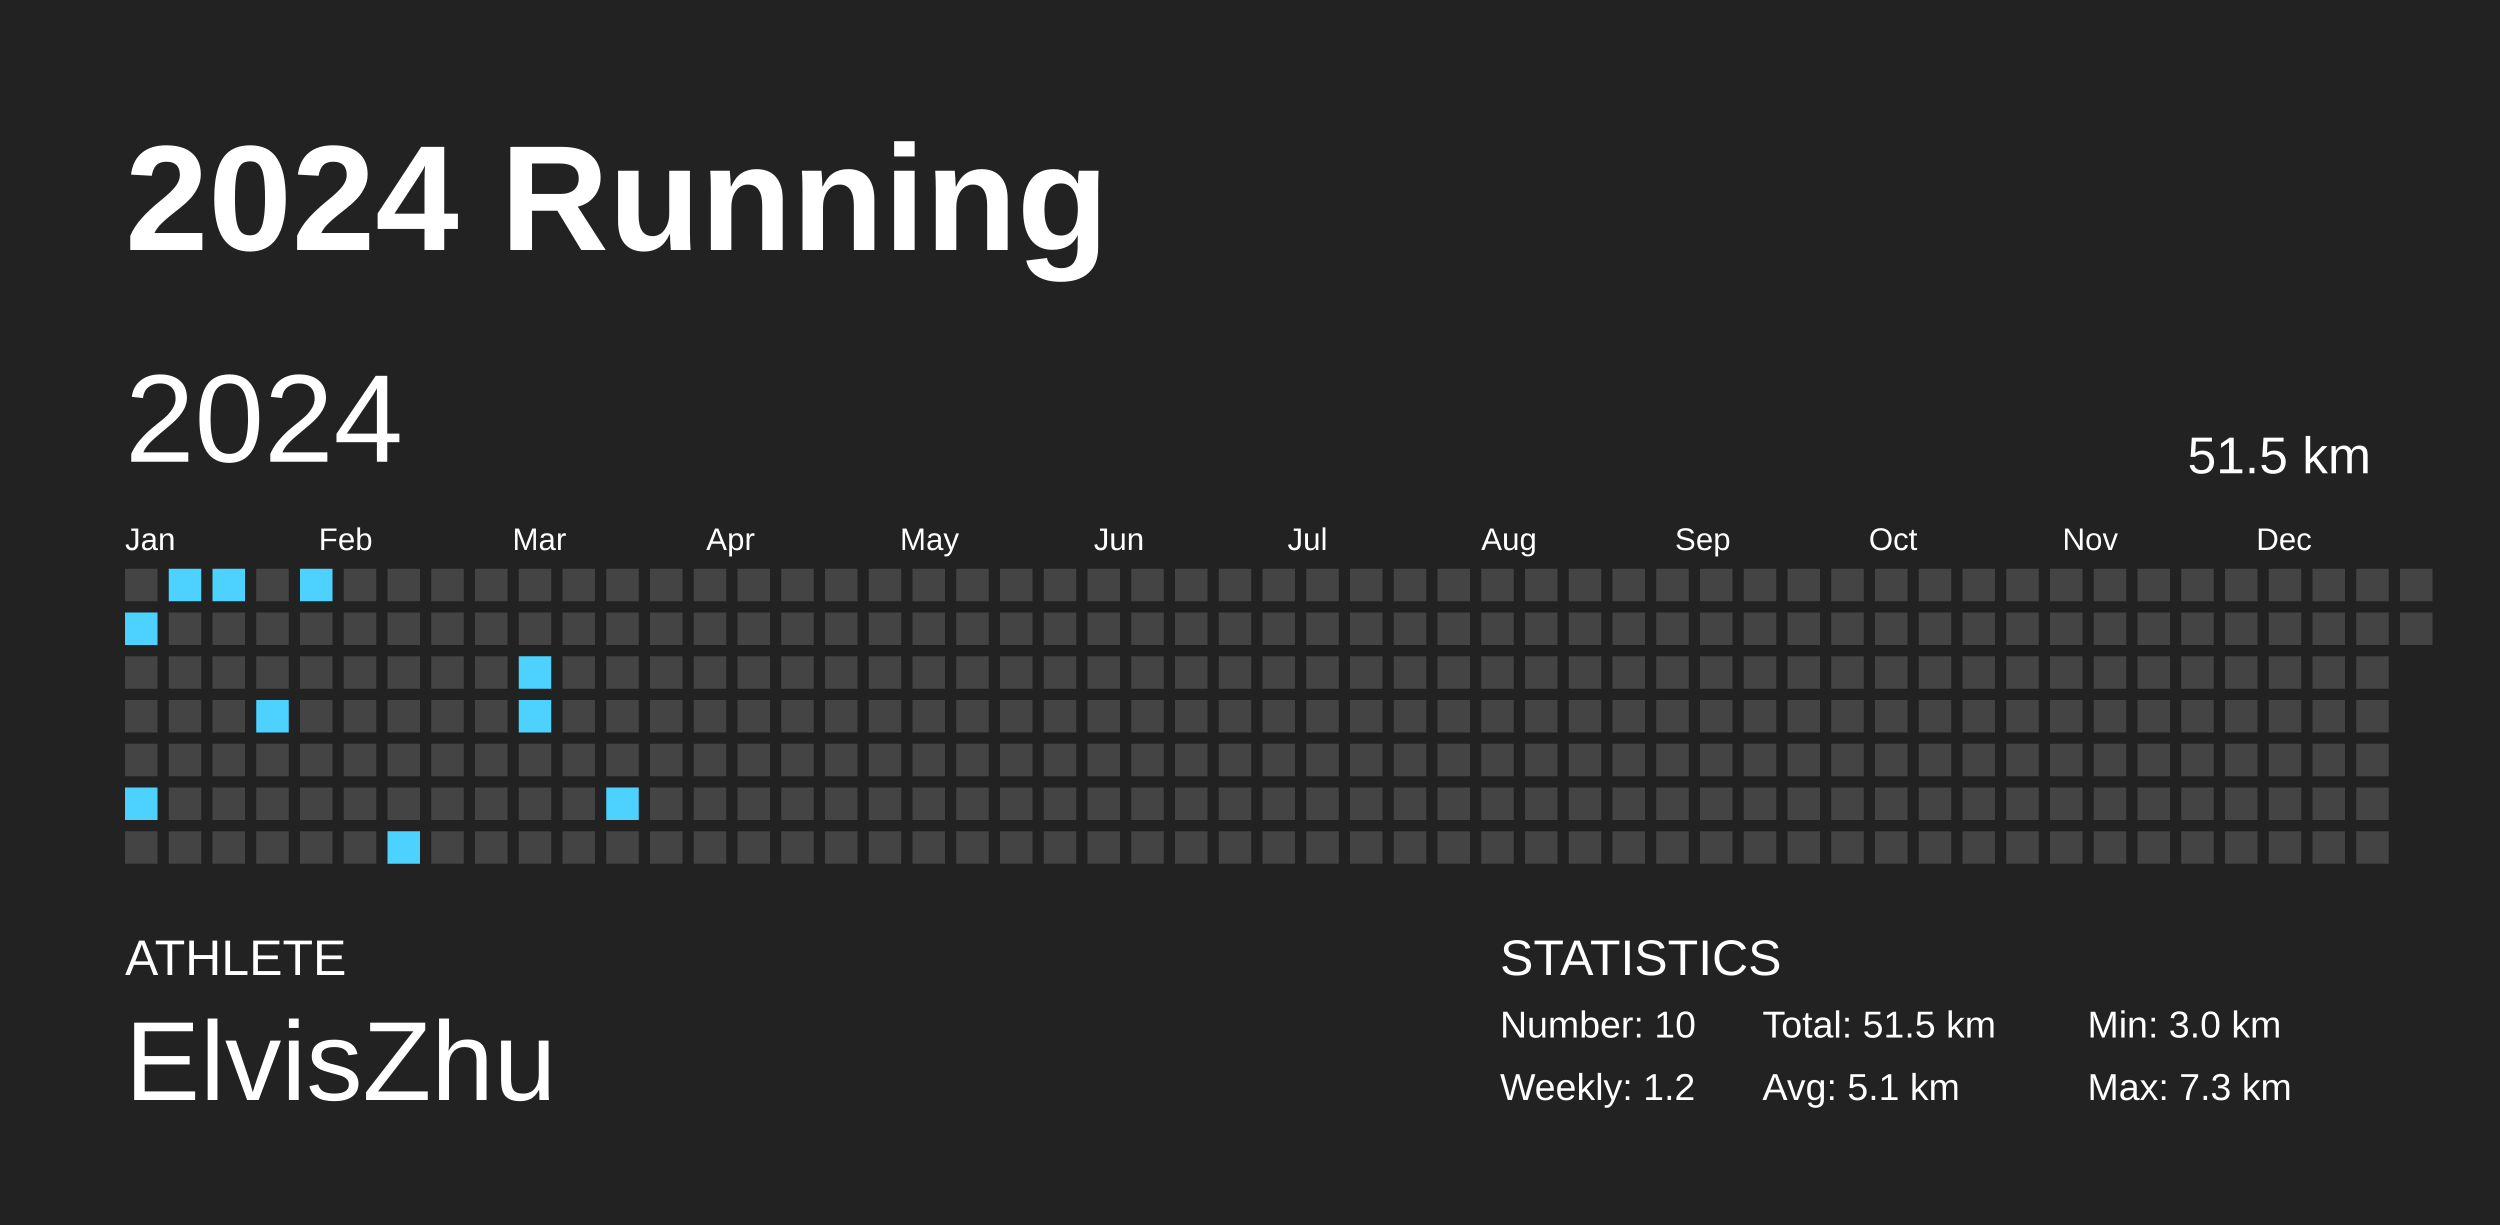
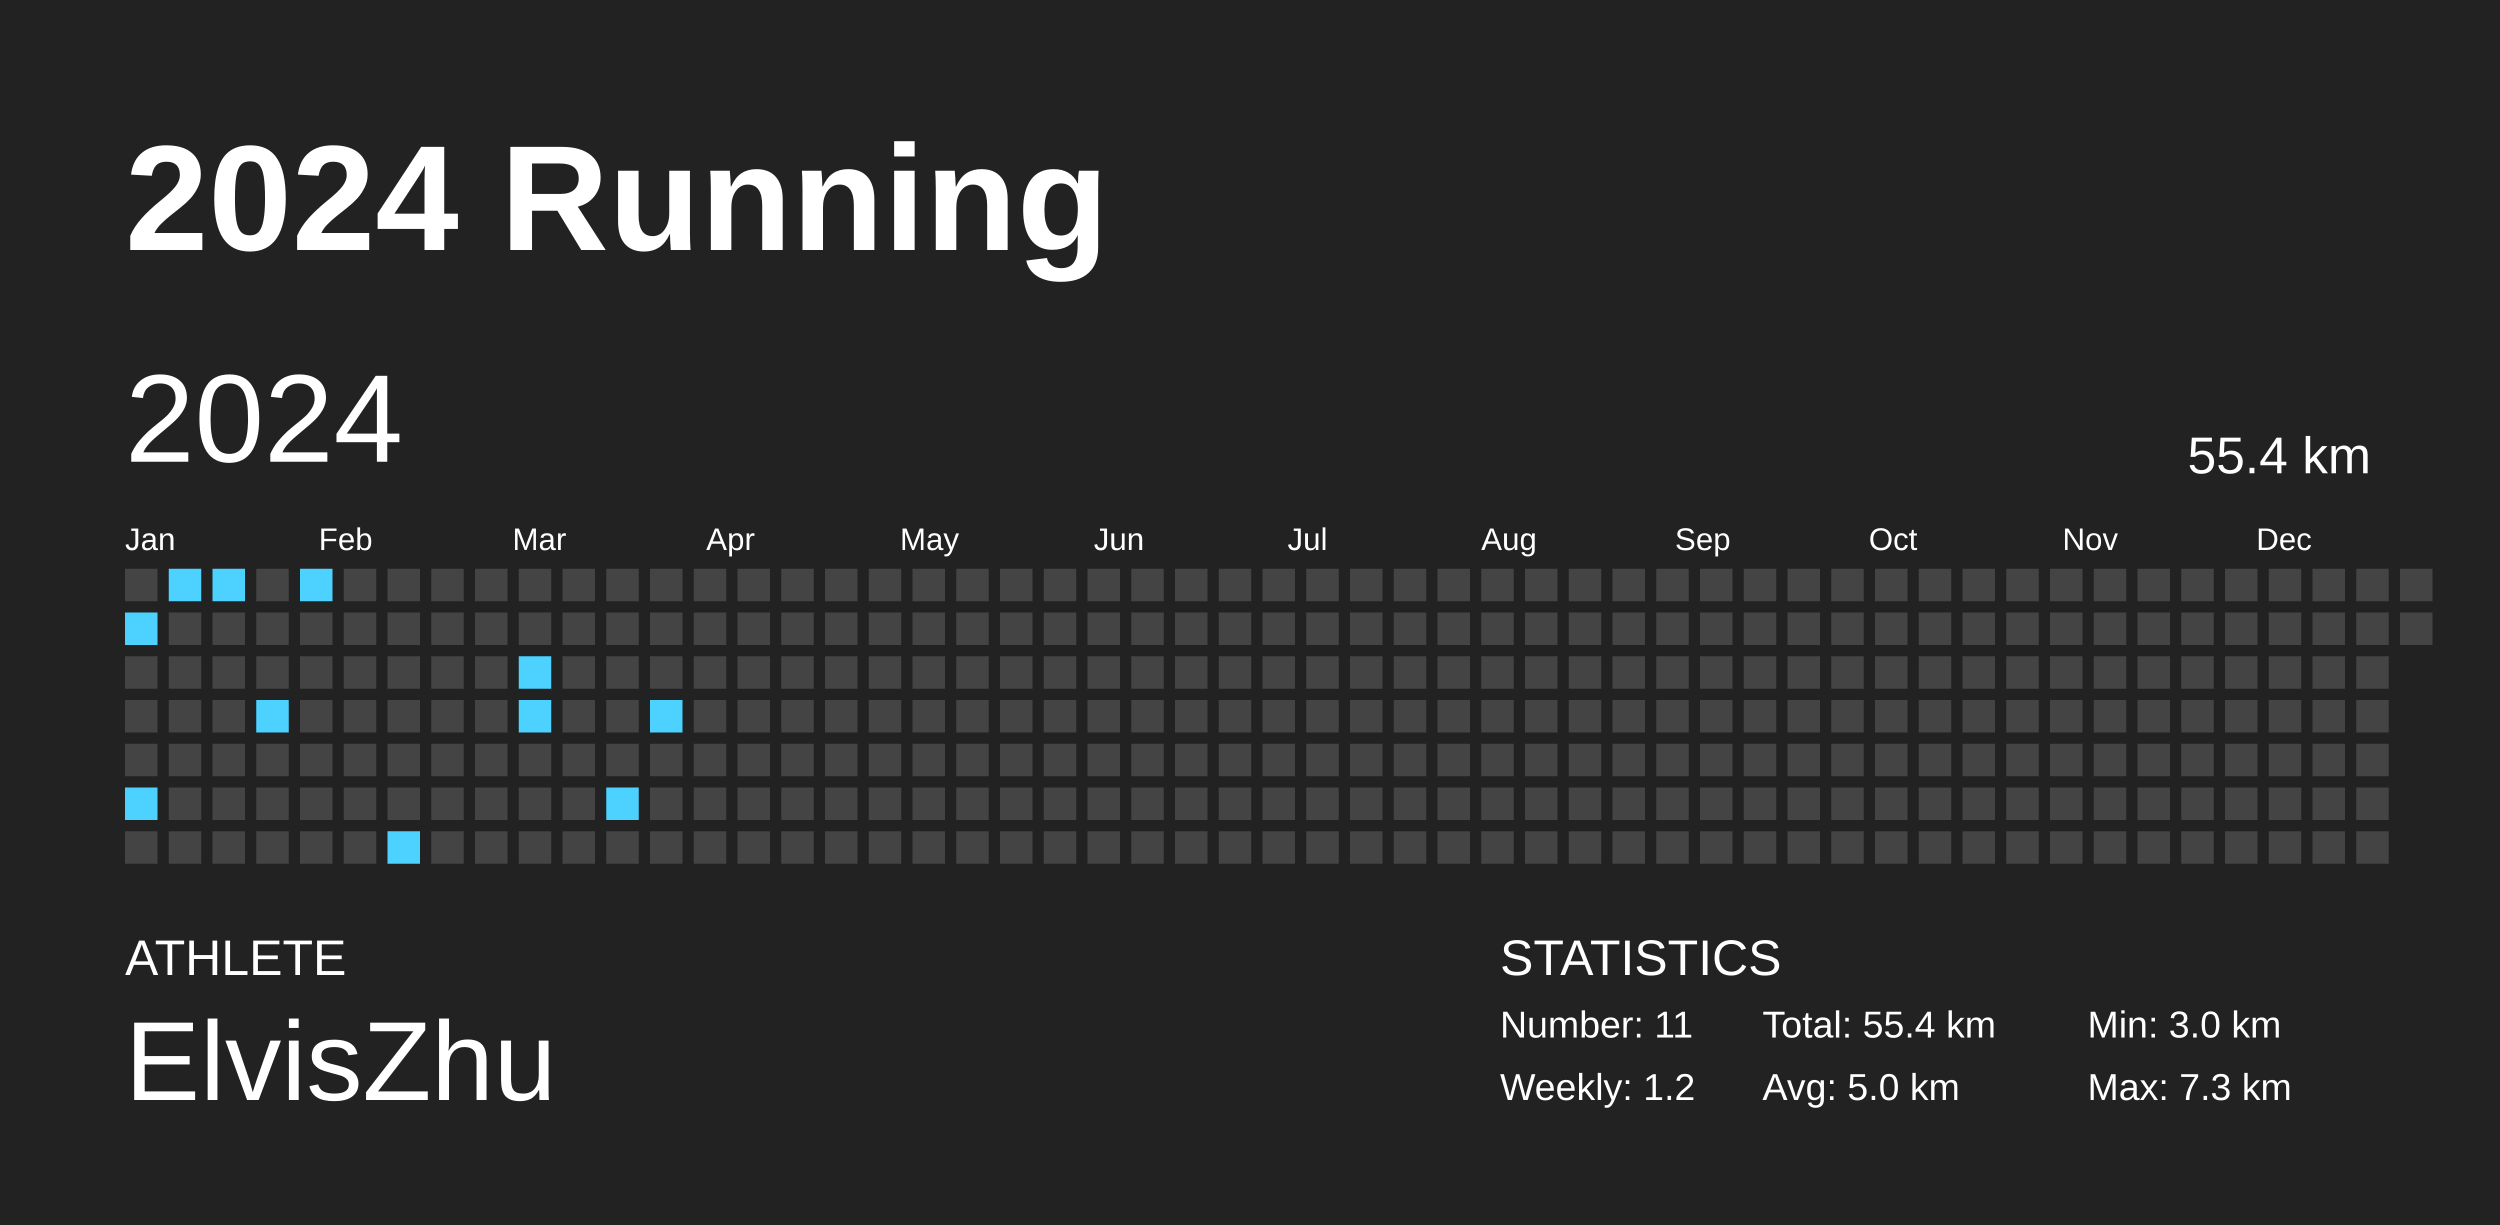
<svg xmlns="http://www.w3.org/2000/svg" baseProfile="full" height="98mm" version="1.1" viewBox="0,0,200,98" width="200mm">
  <defs />
  <rect fill="#222222" height="98" width="200" x="0" y="0" />
  <text fill="#FFFFFF" style="font-size:12px; font-family:Arial; font-weight:bold;" x="10" y="20">2024 Running</text>
  <text fill="#FFFFFF" style="font-size:4px; font-family:Arial" x="10" y="78">ATHLETE</text>
  <text fill="#FFFFFF" style="font-size:9px; font-family:Arial" x="10" y="88">ElvisZhu</text>
  <text fill="#FFFFFF" style="font-size:4px; font-family:Arial" x="120" y="78">STATISTICS</text>
-   <text fill="#FFFFFF" style="font-size:3px; font-family:Arial" x="120" y="83">Number: 10</text>
+   <text fill="#FFFFFF" style="font-size:3px; font-family:Arial" x="120" y="83">Number: 11</text>
  <text fill="#FFFFFF" style="font-size:3px; font-family:Arial" x="120" y="88">Weekly: 1.2</text>
-   <text fill="#FFFFFF" style="font-size:3px; font-family:Arial" x="141" y="83">Total: 51.5 km</text>
-   <text fill="#FFFFFF" style="font-size:3px; font-family:Arial" x="141" y="88">Avg: 5.1 km</text>
+   <text fill="#FFFFFF" style="font-size:3px; font-family:Arial" x="141" y="83">Total: 55.4 km</text>
+   <text fill="#FFFFFF" style="font-size:3px; font-family:Arial" x="141" y="88">Avg: 5.0 km</text>
  <text fill="#FFFFFF" style="font-size:3px; font-family:Arial" x="167" y="83">Min: 3.0 km</text>
  <text fill="#FFFFFF" style="font-size:3px; font-family:Arial" x="167" y="88">Max: 7.3 km</text>
  <text dominant-baseline="hanging" fill="#FFFFFF" style="font-size:10.0px; font-family:Arial;" x="10" y="30">2024</text>
-   <text dominant-baseline="hanging" fill="#FFFFFF" style="font-size:4.125px; font-family:Arial;" x="175" y="35">51.5 km</text>
+   <text dominant-baseline="hanging" fill="#FFFFFF" style="font-size:4.125px; font-family:Arial;" x="175" y="35">55.4 km</text>
  <text fill="#FFFFFF" style="font-size:2.5px; font-family:Arial" x="10.0" y="44">Jan</text>
  <text fill="#FFFFFF" style="font-size:2.5px; font-family:Arial" x="25.5" y="44">Feb</text>
  <text fill="#FFFFFF" style="font-size:2.5px; font-family:Arial" x="41.0" y="44">Mar</text>
  <text fill="#FFFFFF" style="font-size:2.5px; font-family:Arial" x="56.5" y="44">Apr</text>
  <text fill="#FFFFFF" style="font-size:2.5px; font-family:Arial" x="72.0" y="44">May</text>
  <text fill="#FFFFFF" style="font-size:2.5px; font-family:Arial" x="87.5" y="44">Jun</text>
  <text fill="#FFFFFF" style="font-size:2.5px; font-family:Arial" x="103.0" y="44">Jul</text>
  <text fill="#FFFFFF" style="font-size:2.5px; font-family:Arial" x="118.5" y="44">Aug</text>
  <text fill="#FFFFFF" style="font-size:2.5px; font-family:Arial" x="134.0" y="44">Sep</text>
  <text fill="#FFFFFF" style="font-size:2.5px; font-family:Arial" x="149.5" y="44">Oct</text>
  <text fill="#FFFFFF" style="font-size:2.5px; font-family:Arial" x="165.0" y="44">Nov</text>
  <text fill="#FFFFFF" style="font-size:2.5px; font-family:Arial" x="180.5" y="44">Dec</text>
  <rect fill="#444444" height="2.6" width="2.6" x="10.0" y="45.5" />
  <rect fill="#4dd2ff" height="2.6" width="2.6" x="10.0" y="49.0" />
  <rect fill="#444444" height="2.6" width="2.6" x="10.0" y="52.5" />
  <rect fill="#444444" height="2.6" width="2.6" x="10.0" y="56.0" />
  <rect fill="#444444" height="2.6" width="2.6" x="10.0" y="59.5" />
  <rect fill="#4dd2ff" height="2.6" width="2.6" x="10.0" y="63.0" />
  <rect fill="#444444" height="2.6" width="2.6" x="10.0" y="66.5" />
  <rect fill="#4dd2ff" height="2.6" width="2.6" x="13.5" y="45.5" />
  <rect fill="#444444" height="2.6" width="2.6" x="13.5" y="49.0" />
  <rect fill="#444444" height="2.6" width="2.6" x="13.5" y="52.5" />
  <rect fill="#444444" height="2.6" width="2.6" x="13.5" y="56.0" />
  <rect fill="#444444" height="2.6" width="2.6" x="13.5" y="59.5" />
  <rect fill="#444444" height="2.6" width="2.6" x="13.5" y="63.0" />
  <rect fill="#444444" height="2.6" width="2.6" x="13.5" y="66.5" />
  <rect fill="#4dd2ff" height="2.6" width="2.6" x="17.0" y="45.5" />
  <rect fill="#444444" height="2.6" width="2.6" x="17.0" y="49.0" />
  <rect fill="#444444" height="2.6" width="2.6" x="17.0" y="52.5" />
  <rect fill="#444444" height="2.6" width="2.6" x="17.0" y="56.0" />
  <rect fill="#444444" height="2.6" width="2.6" x="17.0" y="59.5" />
  <rect fill="#444444" height="2.6" width="2.6" x="17.0" y="63.0" />
  <rect fill="#444444" height="2.6" width="2.6" x="17.0" y="66.5" />
  <rect fill="#444444" height="2.6" width="2.6" x="20.5" y="45.5" />
  <rect fill="#444444" height="2.6" width="2.6" x="20.5" y="49.0" />
  <rect fill="#444444" height="2.6" width="2.6" x="20.5" y="52.5" />
  <rect fill="#4dd2ff" height="2.6" width="2.6" x="20.5" y="56.0" />
  <rect fill="#444444" height="2.6" width="2.6" x="20.5" y="59.5" />
  <rect fill="#444444" height="2.6" width="2.6" x="20.5" y="63.0" />
  <rect fill="#444444" height="2.6" width="2.6" x="20.5" y="66.5" />
  <rect fill="#4dd2ff" height="2.6" width="2.6" x="24.0" y="45.5" />
  <rect fill="#444444" height="2.6" width="2.6" x="24.0" y="49.0" />
  <rect fill="#444444" height="2.6" width="2.6" x="24.0" y="52.5" />
  <rect fill="#444444" height="2.6" width="2.6" x="24.0" y="56.0" />
  <rect fill="#444444" height="2.6" width="2.6" x="24.0" y="59.5" />
  <rect fill="#444444" height="2.6" width="2.6" x="24.0" y="63.0" />
  <rect fill="#444444" height="2.6" width="2.6" x="24.0" y="66.5" />
  <rect fill="#444444" height="2.6" width="2.6" x="27.5" y="45.5" />
  <rect fill="#444444" height="2.6" width="2.6" x="27.5" y="49.0" />
  <rect fill="#444444" height="2.6" width="2.6" x="27.5" y="52.5" />
  <rect fill="#444444" height="2.6" width="2.6" x="27.5" y="56.0" />
  <rect fill="#444444" height="2.6" width="2.6" x="27.5" y="59.5" />
  <rect fill="#444444" height="2.6" width="2.6" x="27.5" y="63.0" />
  <rect fill="#444444" height="2.6" width="2.6" x="27.5" y="66.5" />
  <rect fill="#444444" height="2.6" width="2.6" x="31.0" y="45.5" />
  <rect fill="#444444" height="2.6" width="2.6" x="31.0" y="49.0" />
  <rect fill="#444444" height="2.6" width="2.6" x="31.0" y="52.5" />
  <rect fill="#444444" height="2.6" width="2.6" x="31.0" y="56.0" />
  <rect fill="#444444" height="2.6" width="2.6" x="31.0" y="59.5" />
  <rect fill="#444444" height="2.6" width="2.6" x="31.0" y="63.0" />
  <rect fill="#4dd2ff" height="2.6" width="2.6" x="31.0" y="66.5" />
  <rect fill="#444444" height="2.6" width="2.6" x="34.5" y="45.5" />
  <rect fill="#444444" height="2.6" width="2.6" x="34.5" y="49.0" />
  <rect fill="#444444" height="2.6" width="2.6" x="34.5" y="52.5" />
  <rect fill="#444444" height="2.6" width="2.6" x="34.5" y="56.0" />
  <rect fill="#444444" height="2.6" width="2.6" x="34.5" y="59.5" />
  <rect fill="#444444" height="2.6" width="2.6" x="34.5" y="63.0" />
  <rect fill="#444444" height="2.6" width="2.6" x="34.5" y="66.5" />
  <rect fill="#444444" height="2.6" width="2.6" x="38.0" y="45.5" />
  <rect fill="#444444" height="2.6" width="2.6" x="38.0" y="49.0" />
  <rect fill="#444444" height="2.6" width="2.6" x="38.0" y="52.5" />
  <rect fill="#444444" height="2.6" width="2.6" x="38.0" y="56.0" />
  <rect fill="#444444" height="2.6" width="2.6" x="38.0" y="59.5" />
  <rect fill="#444444" height="2.6" width="2.6" x="38.0" y="63.0" />
  <rect fill="#444444" height="2.6" width="2.6" x="38.0" y="66.5" />
  <rect fill="#444444" height="2.6" width="2.6" x="41.5" y="45.5" />
  <rect fill="#444444" height="2.6" width="2.6" x="41.5" y="49.0" />
  <rect fill="#4dd2ff" height="2.6" width="2.6" x="41.5" y="52.5" />
  <rect fill="#4dd2ff" height="2.6" width="2.6" x="41.5" y="56.0" />
  <rect fill="#444444" height="2.6" width="2.6" x="41.5" y="59.5" />
  <rect fill="#444444" height="2.6" width="2.6" x="41.5" y="63.0" />
  <rect fill="#444444" height="2.6" width="2.6" x="41.5" y="66.5" />
  <rect fill="#444444" height="2.6" width="2.6" x="45.0" y="45.5" />
  <rect fill="#444444" height="2.6" width="2.6" x="45.0" y="49.0" />
  <rect fill="#444444" height="2.6" width="2.6" x="45.0" y="52.5" />
  <rect fill="#444444" height="2.6" width="2.6" x="45.0" y="56.0" />
  <rect fill="#444444" height="2.6" width="2.6" x="45.0" y="59.5" />
  <rect fill="#444444" height="2.6" width="2.6" x="45.0" y="63.0" />
  <rect fill="#444444" height="2.6" width="2.6" x="45.0" y="66.5" />
  <rect fill="#444444" height="2.6" width="2.6" x="48.5" y="45.5" />
  <rect fill="#444444" height="2.6" width="2.6" x="48.5" y="49.0" />
  <rect fill="#444444" height="2.6" width="2.6" x="48.5" y="52.5" />
  <rect fill="#444444" height="2.6" width="2.6" x="48.5" y="56.0" />
  <rect fill="#444444" height="2.6" width="2.6" x="48.5" y="59.5" />
  <rect fill="#4dd2ff" height="2.6" width="2.6" x="48.5" y="63.0" />
  <rect fill="#444444" height="2.6" width="2.6" x="48.5" y="66.5" />
  <rect fill="#444444" height="2.6" width="2.6" x="52.0" y="45.5" />
  <rect fill="#444444" height="2.6" width="2.6" x="52.0" y="49.0" />
  <rect fill="#444444" height="2.6" width="2.6" x="52.0" y="52.5" />
-   <rect fill="#444444" height="2.6" width="2.6" x="52.0" y="56.0" />
+   <rect fill="#4dd2ff" height="2.6" width="2.6" x="52.0" y="56.0" />
  <rect fill="#444444" height="2.6" width="2.6" x="52.0" y="59.5" />
  <rect fill="#444444" height="2.6" width="2.6" x="52.0" y="63.0" />
  <rect fill="#444444" height="2.6" width="2.6" x="52.0" y="66.5" />
  <rect fill="#444444" height="2.6" width="2.6" x="55.5" y="45.5" />
  <rect fill="#444444" height="2.6" width="2.6" x="55.5" y="49.0" />
  <rect fill="#444444" height="2.6" width="2.6" x="55.5" y="52.5" />
  <rect fill="#444444" height="2.6" width="2.6" x="55.5" y="56.0" />
  <rect fill="#444444" height="2.6" width="2.6" x="55.5" y="59.5" />
  <rect fill="#444444" height="2.6" width="2.6" x="55.5" y="63.0" />
  <rect fill="#444444" height="2.6" width="2.6" x="55.5" y="66.5" />
  <rect fill="#444444" height="2.6" width="2.6" x="59.0" y="45.5" />
  <rect fill="#444444" height="2.6" width="2.6" x="59.0" y="49.0" />
  <rect fill="#444444" height="2.6" width="2.6" x="59.0" y="52.5" />
  <rect fill="#444444" height="2.6" width="2.6" x="59.0" y="56.0" />
  <rect fill="#444444" height="2.6" width="2.6" x="59.0" y="59.5" />
  <rect fill="#444444" height="2.6" width="2.6" x="59.0" y="63.0" />
  <rect fill="#444444" height="2.6" width="2.6" x="59.0" y="66.5" />
  <rect fill="#444444" height="2.6" width="2.6" x="62.5" y="45.5" />
  <rect fill="#444444" height="2.6" width="2.6" x="62.5" y="49.0" />
  <rect fill="#444444" height="2.6" width="2.6" x="62.5" y="52.5" />
  <rect fill="#444444" height="2.6" width="2.6" x="62.5" y="56.0" />
  <rect fill="#444444" height="2.6" width="2.6" x="62.5" y="59.5" />
  <rect fill="#444444" height="2.6" width="2.6" x="62.5" y="63.0" />
  <rect fill="#444444" height="2.6" width="2.6" x="62.5" y="66.5" />
  <rect fill="#444444" height="2.6" width="2.6" x="66.0" y="45.5" />
  <rect fill="#444444" height="2.6" width="2.6" x="66.0" y="49.0" />
  <rect fill="#444444" height="2.6" width="2.6" x="66.0" y="52.5" />
  <rect fill="#444444" height="2.6" width="2.6" x="66.0" y="56.0" />
  <rect fill="#444444" height="2.6" width="2.6" x="66.0" y="59.5" />
  <rect fill="#444444" height="2.6" width="2.6" x="66.0" y="63.0" />
  <rect fill="#444444" height="2.6" width="2.6" x="66.0" y="66.5" />
  <rect fill="#444444" height="2.6" width="2.6" x="69.5" y="45.5" />
  <rect fill="#444444" height="2.6" width="2.6" x="69.5" y="49.0" />
  <rect fill="#444444" height="2.6" width="2.6" x="69.5" y="52.5" />
  <rect fill="#444444" height="2.6" width="2.6" x="69.5" y="56.0" />
  <rect fill="#444444" height="2.6" width="2.6" x="69.5" y="59.5" />
  <rect fill="#444444" height="2.6" width="2.6" x="69.5" y="63.0" />
  <rect fill="#444444" height="2.6" width="2.6" x="69.5" y="66.5" />
  <rect fill="#444444" height="2.6" width="2.6" x="73.0" y="45.5" />
  <rect fill="#444444" height="2.6" width="2.6" x="73.0" y="49.0" />
  <rect fill="#444444" height="2.6" width="2.6" x="73.0" y="52.5" />
  <rect fill="#444444" height="2.6" width="2.6" x="73.0" y="56.0" />
  <rect fill="#444444" height="2.6" width="2.6" x="73.0" y="59.5" />
  <rect fill="#444444" height="2.6" width="2.6" x="73.0" y="63.0" />
  <rect fill="#444444" height="2.6" width="2.6" x="73.0" y="66.5" />
  <rect fill="#444444" height="2.6" width="2.6" x="76.5" y="45.5" />
  <rect fill="#444444" height="2.6" width="2.6" x="76.5" y="49.0" />
  <rect fill="#444444" height="2.6" width="2.6" x="76.5" y="52.5" />
  <rect fill="#444444" height="2.6" width="2.6" x="76.5" y="56.0" />
  <rect fill="#444444" height="2.6" width="2.6" x="76.5" y="59.5" />
  <rect fill="#444444" height="2.6" width="2.6" x="76.5" y="63.0" />
  <rect fill="#444444" height="2.6" width="2.6" x="76.5" y="66.5" />
  <rect fill="#444444" height="2.6" width="2.6" x="80.0" y="45.5" />
  <rect fill="#444444" height="2.6" width="2.6" x="80.0" y="49.0" />
  <rect fill="#444444" height="2.6" width="2.6" x="80.0" y="52.5" />
  <rect fill="#444444" height="2.6" width="2.6" x="80.0" y="56.0" />
  <rect fill="#444444" height="2.6" width="2.6" x="80.0" y="59.5" />
  <rect fill="#444444" height="2.6" width="2.6" x="80.0" y="63.0" />
  <rect fill="#444444" height="2.6" width="2.6" x="80.0" y="66.5" />
  <rect fill="#444444" height="2.6" width="2.6" x="83.5" y="45.5" />
  <rect fill="#444444" height="2.6" width="2.6" x="83.5" y="49.0" />
  <rect fill="#444444" height="2.6" width="2.6" x="83.5" y="52.5" />
  <rect fill="#444444" height="2.6" width="2.6" x="83.5" y="56.0" />
  <rect fill="#444444" height="2.6" width="2.6" x="83.5" y="59.5" />
  <rect fill="#444444" height="2.6" width="2.6" x="83.5" y="63.0" />
  <rect fill="#444444" height="2.6" width="2.6" x="83.5" y="66.5" />
  <rect fill="#444444" height="2.6" width="2.6" x="87.0" y="45.5" />
  <rect fill="#444444" height="2.6" width="2.6" x="87.0" y="49.0" />
  <rect fill="#444444" height="2.6" width="2.6" x="87.0" y="52.5" />
  <rect fill="#444444" height="2.6" width="2.6" x="87.0" y="56.0" />
  <rect fill="#444444" height="2.6" width="2.6" x="87.0" y="59.5" />
  <rect fill="#444444" height="2.6" width="2.6" x="87.0" y="63.0" />
  <rect fill="#444444" height="2.6" width="2.6" x="87.0" y="66.5" />
  <rect fill="#444444" height="2.6" width="2.6" x="90.5" y="45.5" />
  <rect fill="#444444" height="2.6" width="2.6" x="90.5" y="49.0" />
  <rect fill="#444444" height="2.6" width="2.6" x="90.5" y="52.5" />
  <rect fill="#444444" height="2.6" width="2.6" x="90.5" y="56.0" />
  <rect fill="#444444" height="2.6" width="2.6" x="90.5" y="59.5" />
  <rect fill="#444444" height="2.6" width="2.6" x="90.5" y="63.0" />
  <rect fill="#444444" height="2.6" width="2.6" x="90.5" y="66.5" />
  <rect fill="#444444" height="2.6" width="2.6" x="94.0" y="45.5" />
  <rect fill="#444444" height="2.6" width="2.6" x="94.0" y="49.0" />
  <rect fill="#444444" height="2.6" width="2.6" x="94.0" y="52.5" />
  <rect fill="#444444" height="2.6" width="2.6" x="94.0" y="56.0" />
  <rect fill="#444444" height="2.6" width="2.6" x="94.0" y="59.5" />
  <rect fill="#444444" height="2.6" width="2.6" x="94.0" y="63.0" />
  <rect fill="#444444" height="2.6" width="2.6" x="94.0" y="66.5" />
  <rect fill="#444444" height="2.6" width="2.6" x="97.5" y="45.5" />
  <rect fill="#444444" height="2.6" width="2.6" x="97.5" y="49.0" />
  <rect fill="#444444" height="2.6" width="2.6" x="97.5" y="52.5" />
  <rect fill="#444444" height="2.6" width="2.6" x="97.5" y="56.0" />
  <rect fill="#444444" height="2.6" width="2.6" x="97.5" y="59.5" />
  <rect fill="#444444" height="2.6" width="2.6" x="97.5" y="63.0" />
  <rect fill="#444444" height="2.6" width="2.6" x="97.5" y="66.5" />
  <rect fill="#444444" height="2.6" width="2.6" x="101.0" y="45.5" />
  <rect fill="#444444" height="2.6" width="2.6" x="101.0" y="49.0" />
  <rect fill="#444444" height="2.6" width="2.6" x="101.0" y="52.5" />
  <rect fill="#444444" height="2.6" width="2.6" x="101.0" y="56.0" />
  <rect fill="#444444" height="2.6" width="2.6" x="101.0" y="59.5" />
  <rect fill="#444444" height="2.6" width="2.6" x="101.0" y="63.0" />
  <rect fill="#444444" height="2.6" width="2.6" x="101.0" y="66.5" />
  <rect fill="#444444" height="2.6" width="2.6" x="104.5" y="45.5" />
  <rect fill="#444444" height="2.6" width="2.6" x="104.5" y="49.0" />
  <rect fill="#444444" height="2.6" width="2.6" x="104.5" y="52.5" />
  <rect fill="#444444" height="2.6" width="2.6" x="104.5" y="56.0" />
  <rect fill="#444444" height="2.6" width="2.6" x="104.5" y="59.5" />
  <rect fill="#444444" height="2.6" width="2.6" x="104.5" y="63.0" />
  <rect fill="#444444" height="2.6" width="2.6" x="104.5" y="66.5" />
  <rect fill="#444444" height="2.6" width="2.6" x="108.0" y="45.5" />
  <rect fill="#444444" height="2.6" width="2.6" x="108.0" y="49.0" />
  <rect fill="#444444" height="2.6" width="2.6" x="108.0" y="52.5" />
  <rect fill="#444444" height="2.6" width="2.6" x="108.0" y="56.0" />
  <rect fill="#444444" height="2.6" width="2.6" x="108.0" y="59.5" />
  <rect fill="#444444" height="2.6" width="2.6" x="108.0" y="63.0" />
  <rect fill="#444444" height="2.6" width="2.6" x="108.0" y="66.5" />
  <rect fill="#444444" height="2.6" width="2.6" x="111.5" y="45.5" />
  <rect fill="#444444" height="2.6" width="2.6" x="111.5" y="49.0" />
  <rect fill="#444444" height="2.6" width="2.6" x="111.5" y="52.5" />
  <rect fill="#444444" height="2.6" width="2.6" x="111.5" y="56.0" />
  <rect fill="#444444" height="2.6" width="2.6" x="111.5" y="59.5" />
  <rect fill="#444444" height="2.6" width="2.6" x="111.5" y="63.0" />
  <rect fill="#444444" height="2.6" width="2.6" x="111.5" y="66.5" />
  <rect fill="#444444" height="2.6" width="2.6" x="115.0" y="45.5" />
  <rect fill="#444444" height="2.6" width="2.6" x="115.0" y="49.0" />
  <rect fill="#444444" height="2.6" width="2.6" x="115.0" y="52.5" />
  <rect fill="#444444" height="2.6" width="2.6" x="115.0" y="56.0" />
  <rect fill="#444444" height="2.6" width="2.6" x="115.0" y="59.5" />
  <rect fill="#444444" height="2.6" width="2.6" x="115.0" y="63.0" />
  <rect fill="#444444" height="2.6" width="2.6" x="115.0" y="66.5" />
  <rect fill="#444444" height="2.6" width="2.6" x="118.5" y="45.5" />
  <rect fill="#444444" height="2.6" width="2.6" x="118.5" y="49.0" />
  <rect fill="#444444" height="2.6" width="2.6" x="118.5" y="52.5" />
  <rect fill="#444444" height="2.6" width="2.6" x="118.5" y="56.0" />
  <rect fill="#444444" height="2.6" width="2.6" x="118.5" y="59.5" />
  <rect fill="#444444" height="2.6" width="2.6" x="118.5" y="63.0" />
  <rect fill="#444444" height="2.6" width="2.6" x="118.5" y="66.5" />
  <rect fill="#444444" height="2.6" width="2.6" x="122.0" y="45.5" />
  <rect fill="#444444" height="2.6" width="2.6" x="122.0" y="49.0" />
  <rect fill="#444444" height="2.6" width="2.6" x="122.0" y="52.5" />
  <rect fill="#444444" height="2.6" width="2.6" x="122.0" y="56.0" />
  <rect fill="#444444" height="2.6" width="2.6" x="122.0" y="59.5" />
  <rect fill="#444444" height="2.6" width="2.6" x="122.0" y="63.0" />
  <rect fill="#444444" height="2.6" width="2.6" x="122.0" y="66.5" />
  <rect fill="#444444" height="2.6" width="2.6" x="125.5" y="45.5" />
  <rect fill="#444444" height="2.6" width="2.6" x="125.5" y="49.0" />
  <rect fill="#444444" height="2.6" width="2.6" x="125.5" y="52.5" />
  <rect fill="#444444" height="2.6" width="2.6" x="125.5" y="56.0" />
  <rect fill="#444444" height="2.6" width="2.6" x="125.5" y="59.5" />
  <rect fill="#444444" height="2.6" width="2.6" x="125.5" y="63.0" />
  <rect fill="#444444" height="2.6" width="2.6" x="125.5" y="66.5" />
  <rect fill="#444444" height="2.6" width="2.6" x="129.0" y="45.5" />
  <rect fill="#444444" height="2.6" width="2.6" x="129.0" y="49.0" />
  <rect fill="#444444" height="2.6" width="2.6" x="129.0" y="52.5" />
  <rect fill="#444444" height="2.6" width="2.6" x="129.0" y="56.0" />
  <rect fill="#444444" height="2.6" width="2.6" x="129.0" y="59.5" />
  <rect fill="#444444" height="2.6" width="2.6" x="129.0" y="63.0" />
  <rect fill="#444444" height="2.6" width="2.6" x="129.0" y="66.5" />
  <rect fill="#444444" height="2.6" width="2.6" x="132.5" y="45.5" />
  <rect fill="#444444" height="2.6" width="2.6" x="132.5" y="49.0" />
  <rect fill="#444444" height="2.6" width="2.6" x="132.5" y="52.5" />
  <rect fill="#444444" height="2.6" width="2.6" x="132.5" y="56.0" />
  <rect fill="#444444" height="2.6" width="2.6" x="132.5" y="59.5" />
  <rect fill="#444444" height="2.6" width="2.6" x="132.5" y="63.0" />
  <rect fill="#444444" height="2.6" width="2.6" x="132.5" y="66.5" />
  <rect fill="#444444" height="2.6" width="2.6" x="136.0" y="45.5" />
  <rect fill="#444444" height="2.6" width="2.6" x="136.0" y="49.0" />
  <rect fill="#444444" height="2.6" width="2.6" x="136.0" y="52.5" />
  <rect fill="#444444" height="2.6" width="2.6" x="136.0" y="56.0" />
  <rect fill="#444444" height="2.6" width="2.6" x="136.0" y="59.5" />
  <rect fill="#444444" height="2.6" width="2.6" x="136.0" y="63.0" />
  <rect fill="#444444" height="2.6" width="2.6" x="136.0" y="66.5" />
  <rect fill="#444444" height="2.6" width="2.6" x="139.5" y="45.5" />
  <rect fill="#444444" height="2.6" width="2.6" x="139.5" y="49.0" />
  <rect fill="#444444" height="2.6" width="2.6" x="139.5" y="52.5" />
  <rect fill="#444444" height="2.6" width="2.6" x="139.5" y="56.0" />
  <rect fill="#444444" height="2.6" width="2.6" x="139.5" y="59.5" />
  <rect fill="#444444" height="2.6" width="2.6" x="139.5" y="63.0" />
  <rect fill="#444444" height="2.6" width="2.6" x="139.5" y="66.5" />
  <rect fill="#444444" height="2.6" width="2.6" x="143.0" y="45.5" />
  <rect fill="#444444" height="2.6" width="2.6" x="143.0" y="49.0" />
  <rect fill="#444444" height="2.6" width="2.6" x="143.0" y="52.5" />
  <rect fill="#444444" height="2.6" width="2.6" x="143.0" y="56.0" />
  <rect fill="#444444" height="2.6" width="2.6" x="143.0" y="59.5" />
  <rect fill="#444444" height="2.6" width="2.6" x="143.0" y="63.0" />
  <rect fill="#444444" height="2.6" width="2.6" x="143.0" y="66.5" />
  <rect fill="#444444" height="2.6" width="2.6" x="146.5" y="45.5" />
  <rect fill="#444444" height="2.6" width="2.6" x="146.5" y="49.0" />
  <rect fill="#444444" height="2.6" width="2.6" x="146.5" y="52.5" />
  <rect fill="#444444" height="2.6" width="2.6" x="146.5" y="56.0" />
  <rect fill="#444444" height="2.6" width="2.6" x="146.5" y="59.5" />
  <rect fill="#444444" height="2.6" width="2.6" x="146.5" y="63.0" />
  <rect fill="#444444" height="2.6" width="2.6" x="146.5" y="66.5" />
  <rect fill="#444444" height="2.6" width="2.6" x="150.0" y="45.5" />
  <rect fill="#444444" height="2.6" width="2.6" x="150.0" y="49.0" />
  <rect fill="#444444" height="2.6" width="2.6" x="150.0" y="52.5" />
  <rect fill="#444444" height="2.6" width="2.6" x="150.0" y="56.0" />
  <rect fill="#444444" height="2.6" width="2.6" x="150.0" y="59.5" />
  <rect fill="#444444" height="2.6" width="2.6" x="150.0" y="63.0" />
  <rect fill="#444444" height="2.6" width="2.6" x="150.0" y="66.5" />
  <rect fill="#444444" height="2.6" width="2.6" x="153.5" y="45.5" />
  <rect fill="#444444" height="2.6" width="2.6" x="153.5" y="49.0" />
  <rect fill="#444444" height="2.6" width="2.6" x="153.5" y="52.5" />
  <rect fill="#444444" height="2.6" width="2.6" x="153.5" y="56.0" />
  <rect fill="#444444" height="2.6" width="2.6" x="153.5" y="59.5" />
  <rect fill="#444444" height="2.6" width="2.6" x="153.5" y="63.0" />
  <rect fill="#444444" height="2.6" width="2.6" x="153.5" y="66.5" />
  <rect fill="#444444" height="2.6" width="2.6" x="157.0" y="45.5" />
  <rect fill="#444444" height="2.6" width="2.6" x="157.0" y="49.0" />
  <rect fill="#444444" height="2.6" width="2.6" x="157.0" y="52.5" />
  <rect fill="#444444" height="2.6" width="2.6" x="157.0" y="56.0" />
  <rect fill="#444444" height="2.6" width="2.6" x="157.0" y="59.5" />
  <rect fill="#444444" height="2.6" width="2.6" x="157.0" y="63.0" />
  <rect fill="#444444" height="2.6" width="2.6" x="157.0" y="66.5" />
  <rect fill="#444444" height="2.6" width="2.6" x="160.5" y="45.5" />
  <rect fill="#444444" height="2.6" width="2.6" x="160.5" y="49.0" />
  <rect fill="#444444" height="2.6" width="2.6" x="160.5" y="52.5" />
  <rect fill="#444444" height="2.6" width="2.6" x="160.5" y="56.0" />
  <rect fill="#444444" height="2.6" width="2.6" x="160.5" y="59.5" />
  <rect fill="#444444" height="2.6" width="2.6" x="160.5" y="63.0" />
  <rect fill="#444444" height="2.6" width="2.6" x="160.5" y="66.5" />
  <rect fill="#444444" height="2.6" width="2.6" x="164.0" y="45.5" />
  <rect fill="#444444" height="2.6" width="2.6" x="164.0" y="49.0" />
  <rect fill="#444444" height="2.6" width="2.6" x="164.0" y="52.5" />
  <rect fill="#444444" height="2.6" width="2.6" x="164.0" y="56.0" />
  <rect fill="#444444" height="2.6" width="2.6" x="164.0" y="59.5" />
  <rect fill="#444444" height="2.6" width="2.6" x="164.0" y="63.0" />
  <rect fill="#444444" height="2.6" width="2.6" x="164.0" y="66.5" />
  <rect fill="#444444" height="2.6" width="2.6" x="167.5" y="45.5" />
  <rect fill="#444444" height="2.6" width="2.6" x="167.5" y="49.0" />
  <rect fill="#444444" height="2.6" width="2.6" x="167.5" y="52.5" />
  <rect fill="#444444" height="2.6" width="2.6" x="167.5" y="56.0" />
  <rect fill="#444444" height="2.6" width="2.6" x="167.5" y="59.5" />
  <rect fill="#444444" height="2.6" width="2.6" x="167.5" y="63.0" />
  <rect fill="#444444" height="2.6" width="2.6" x="167.5" y="66.5" />
  <rect fill="#444444" height="2.6" width="2.6" x="171.0" y="45.5" />
  <rect fill="#444444" height="2.6" width="2.6" x="171.0" y="49.0" />
  <rect fill="#444444" height="2.6" width="2.6" x="171.0" y="52.5" />
  <rect fill="#444444" height="2.6" width="2.6" x="171.0" y="56.0" />
  <rect fill="#444444" height="2.6" width="2.6" x="171.0" y="59.5" />
  <rect fill="#444444" height="2.6" width="2.6" x="171.0" y="63.0" />
  <rect fill="#444444" height="2.6" width="2.6" x="171.0" y="66.5" />
  <rect fill="#444444" height="2.6" width="2.6" x="174.5" y="45.5" />
  <rect fill="#444444" height="2.6" width="2.6" x="174.5" y="49.0" />
  <rect fill="#444444" height="2.6" width="2.6" x="174.5" y="52.5" />
  <rect fill="#444444" height="2.6" width="2.6" x="174.5" y="56.0" />
  <rect fill="#444444" height="2.6" width="2.6" x="174.5" y="59.5" />
  <rect fill="#444444" height="2.6" width="2.6" x="174.5" y="63.0" />
  <rect fill="#444444" height="2.6" width="2.6" x="174.5" y="66.5" />
  <rect fill="#444444" height="2.6" width="2.6" x="178.0" y="45.5" />
  <rect fill="#444444" height="2.6" width="2.6" x="178.0" y="49.0" />
  <rect fill="#444444" height="2.6" width="2.6" x="178.0" y="52.5" />
  <rect fill="#444444" height="2.6" width="2.6" x="178.0" y="56.0" />
  <rect fill="#444444" height="2.6" width="2.6" x="178.0" y="59.5" />
  <rect fill="#444444" height="2.6" width="2.6" x="178.0" y="63.0" />
  <rect fill="#444444" height="2.6" width="2.6" x="178.0" y="66.5" />
  <rect fill="#444444" height="2.6" width="2.6" x="181.5" y="45.5" />
  <rect fill="#444444" height="2.6" width="2.6" x="181.5" y="49.0" />
  <rect fill="#444444" height="2.6" width="2.6" x="181.5" y="52.5" />
  <rect fill="#444444" height="2.6" width="2.6" x="181.5" y="56.0" />
  <rect fill="#444444" height="2.6" width="2.6" x="181.5" y="59.5" />
  <rect fill="#444444" height="2.6" width="2.6" x="181.5" y="63.0" />
  <rect fill="#444444" height="2.6" width="2.6" x="181.5" y="66.5" />
  <rect fill="#444444" height="2.6" width="2.6" x="185.0" y="45.5" />
  <rect fill="#444444" height="2.6" width="2.6" x="185.0" y="49.0" />
  <rect fill="#444444" height="2.6" width="2.6" x="185.0" y="52.5" />
  <rect fill="#444444" height="2.6" width="2.6" x="185.0" y="56.0" />
  <rect fill="#444444" height="2.6" width="2.6" x="185.0" y="59.5" />
  <rect fill="#444444" height="2.6" width="2.6" x="185.0" y="63.0" />
  <rect fill="#444444" height="2.6" width="2.6" x="185.0" y="66.5" />
  <rect fill="#444444" height="2.6" width="2.6" x="188.5" y="45.5" />
  <rect fill="#444444" height="2.6" width="2.6" x="188.5" y="49.0" />
  <rect fill="#444444" height="2.6" width="2.6" x="188.5" y="52.5" />
  <rect fill="#444444" height="2.6" width="2.6" x="188.5" y="56.0" />
  <rect fill="#444444" height="2.6" width="2.6" x="188.5" y="59.5" />
  <rect fill="#444444" height="2.6" width="2.6" x="188.5" y="63.0" />
  <rect fill="#444444" height="2.6" width="2.6" x="188.5" y="66.5" />
  <rect fill="#444444" height="2.6" width="2.6" x="192.0" y="45.5" />
  <rect fill="#444444" height="2.6" width="2.6" x="192.0" y="49.0" />
</svg>
